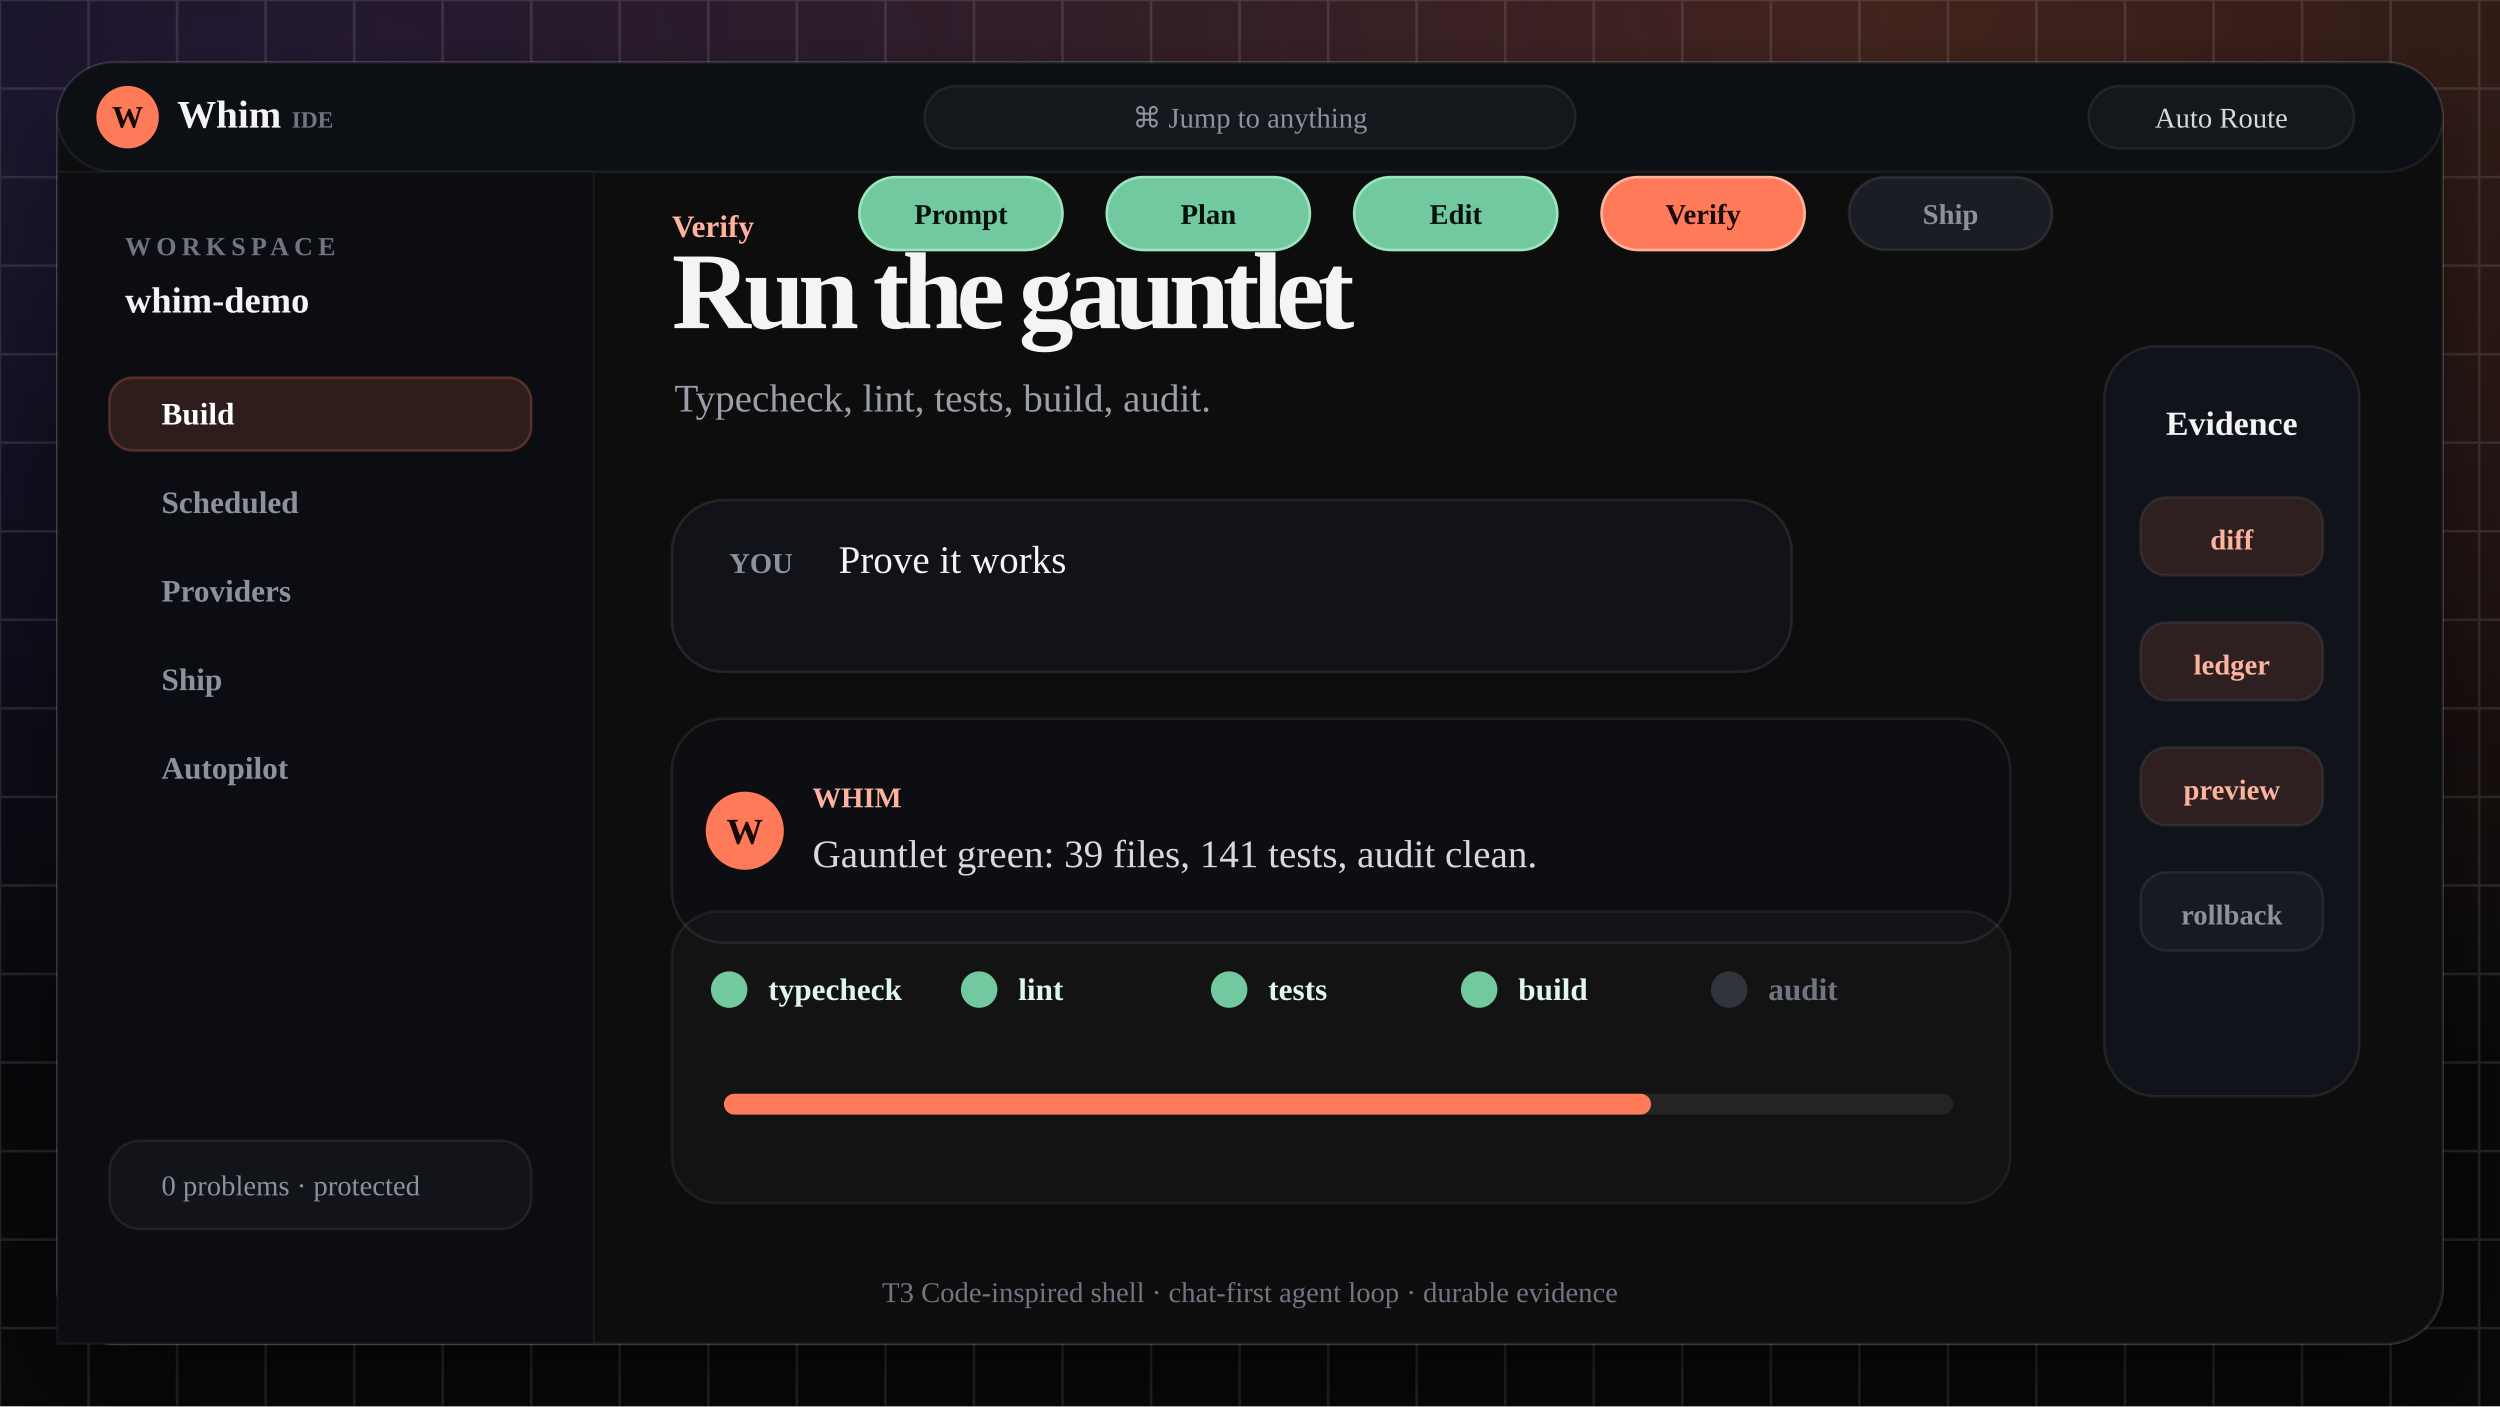
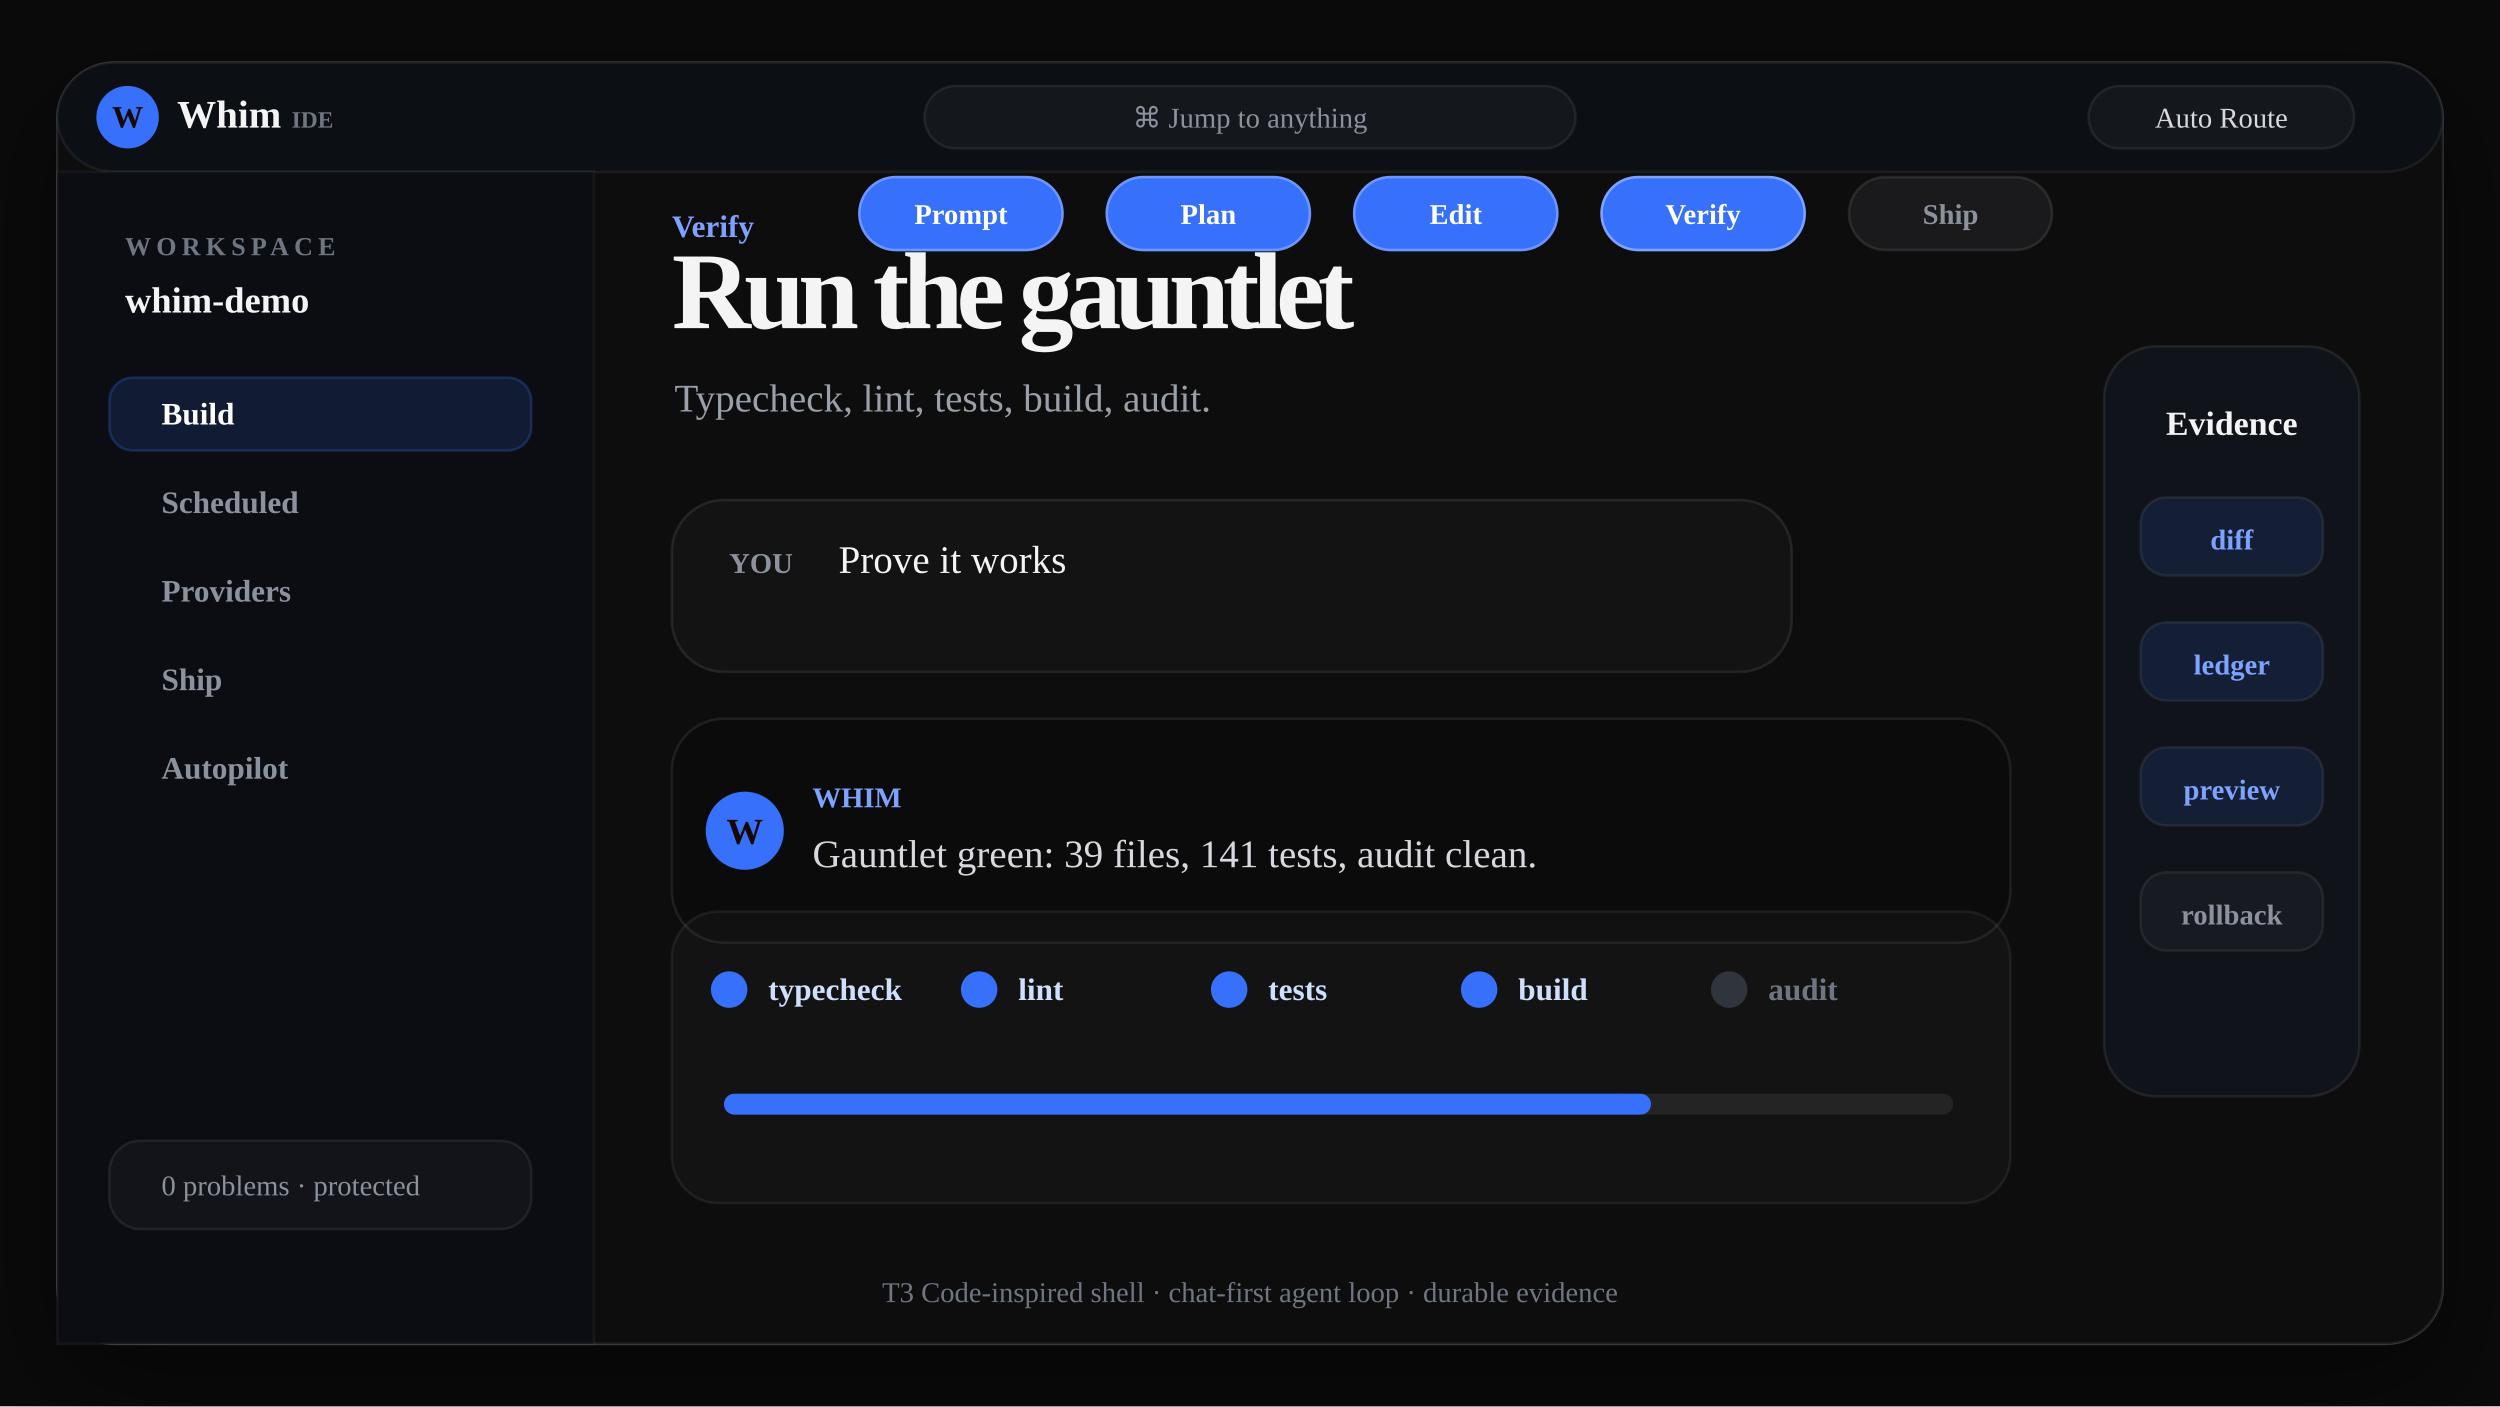
<svg xmlns="http://www.w3.org/2000/svg" width="960" height="540" viewBox="0 0 960 540" role="img" aria-label="Whim T3 Code inspired shell screenshot">
  <defs>
-     <radialGradient id="warm" cx="75%" cy="0%" r="80%">
-       <stop stop-color="#ff7a59" stop-opacity=".24" />
-       <stop offset="1" stop-color="#ff7a59" stop-opacity="0" />
-     </radialGradient>
-     <radialGradient id="violet" cx="8%" cy="8%" r="70%">
-       <stop stop-color="#7d5cff" stop-opacity=".16" />
-       <stop offset="1" stop-color="#7d5cff" stop-opacity="0" />
-     </radialGradient>
    <filter id="shadow">
      <feDropShadow dx="0" dy="16" stdDeviation="18" flood-color="#000" flood-opacity=".42" />
    </filter>
  </defs>
-   <rect width="960" height="540" fill="#07080a" />
-   <rect width="960" height="540" fill="url(#warm)" />
-   <rect width="960" height="540" fill="url(#violet)" />
-   <g opacity=".11" stroke="#fff" stroke-width="1">
+   <rect width="960" height="540" fill="#0a0a0a" />
+   <g opacity=".0" stroke="#fff" stroke-width="1">
    <path d="M0 0V540" />
    <path d="M34 0V540" />
    <path d="M68 0V540" />
    <path d="M102 0V540" />
    <path d="M136 0V540" />
    <path d="M170 0V540" />
    <path d="M204 0V540" />
    <path d="M238 0V540" />
    <path d="M272 0V540" />
    <path d="M306 0V540" />
    <path d="M340 0V540" />
    <path d="M374 0V540" />
    <path d="M408 0V540" />
    <path d="M442 0V540" />
    <path d="M476 0V540" />
    <path d="M510 0V540" />
    <path d="M544 0V540" />
    <path d="M578 0V540" />
    <path d="M612 0V540" />
    <path d="M646 0V540" />
    <path d="M680 0V540" />
    <path d="M714 0V540" />
    <path d="M748 0V540" />
    <path d="M782 0V540" />
    <path d="M816 0V540" />
    <path d="M850 0V540" />
    <path d="M884 0V540" />
    <path d="M918 0V540" />
    <path d="M952 0V540" />
    <path d="M0 0H960" />
    <path d="M0 34H960" />
    <path d="M0 68H960" />
    <path d="M0 102H960" />
    <path d="M0 136H960" />
    <path d="M0 170H960" />
    <path d="M0 204H960" />
    <path d="M0 238H960" />
    <path d="M0 272H960" />
    <path d="M0 306H960" />
    <path d="M0 340H960" />
    <path d="M0 374H960" />
    <path d="M0 408H960" />
    <path d="M0 442H960" />
    <path d="M0 476H960" />
    <path d="M0 510H960" />
  </g>
  <rect x="22" y="24" width="916" height="492" rx="22" fill="#090b0f" stroke="#ffffff16" filter="url(#shadow)" />
  <rect x="22" y="24" width="916" height="42" rx="22" fill="#0c0f14" stroke="#ffffff0f" />
-   <circle cx="49" cy="45" r="12" fill="#ff7a59" />
+   <circle cx="49" cy="45" r="12" fill="#3670fb" />
  <text x="49" y="49" text-anchor="middle" fill="#160805" font-size="12" font-weight="800">W</text>
  <text x="68" y="49" fill="#f4f4f5" font-size="15" font-weight="750">Whim</text>
  <text x="112" y="49" fill="#6f7682" font-size="9" font-weight="700">IDE</text>
  <rect x="355" y="33" width="250" height="24" rx="12" fill="#ffffff08" stroke="#ffffff12" />
  <text x="480" y="49" text-anchor="middle" fill="#8b919d" font-size="11">⌘ Jump to anything</text>
  <rect x="802" y="33" width="102" height="24" rx="12" fill="#ffffff08" stroke="#ffffff12" />
  <text x="853" y="49" text-anchor="middle" fill="#d7d9df" font-size="11">Auto Route</text>
  <rect x="22" y="66" width="206" height="450" fill="#0b0d12" stroke="#ffffff0b" />
  <text x="48" y="98" fill="#6f7682" font-size="10" font-weight="700" letter-spacing="2">WORKSPACE</text>
  <text x="48" y="120" fill="#f4f4f5" font-size="14" font-weight="700">whim-demo</text>
-   <rect x="42" y="145" width="162" height="28" rx="9" fill="#ff7a5926" stroke="#ff7a5940" />
+   <rect x="42" y="145" width="162" height="28" rx="9" fill="#3670fb26" stroke="#3670fb40" />
  <text x="62" y="163" fill="#fff" font-size="12" font-weight="650">Build</text>
  <rect x="42" y="179" width="162" height="28" rx="9" fill="transparent" stroke="transparent" />
  <text x="62" y="197" fill="#8b919d" font-size="12" font-weight="650">Scheduled</text>
  <rect x="42" y="213" width="162" height="28" rx="9" fill="transparent" stroke="transparent" />
  <text x="62" y="231" fill="#8b919d" font-size="12" font-weight="650">Providers</text>
  <rect x="42" y="247" width="162" height="28" rx="9" fill="transparent" stroke="transparent" />
  <text x="62" y="265" fill="#8b919d" font-size="12" font-weight="650">Ship</text>
  <rect x="42" y="281" width="162" height="28" rx="9" fill="transparent" stroke="transparent" />
  <text x="62" y="299" fill="#8b919d" font-size="12" font-weight="650">Autopilot</text>
  <rect x="42" y="438" width="162" height="34" rx="12" fill="#ffffff07" stroke="#ffffff12" />
  <text x="62" y="459" fill="#8b919d" font-size="11">0 problems · protected</text>
  <g>
    <g>
-       <rect x="330" y="68" width="78" height="28" rx="14" fill="#72c99f" stroke="#9ae6bf" />
-       <text x="369" y="86" text-anchor="middle" fill="#07110c" font-size="11" font-weight="700">Prompt</text>
+       <rect x="330" y="68" width="78" height="28" rx="14" fill="#3670fb" stroke="#6d95fd" />
+       <text x="369" y="86" text-anchor="middle" fill="#ffffff" font-size="11" font-weight="700">Prompt</text>
    </g>
    <g>
-       <rect x="425" y="68" width="78" height="28" rx="14" fill="#72c99f" stroke="#9ae6bf" />
-       <text x="464" y="86" text-anchor="middle" fill="#07110c" font-size="11" font-weight="700">Plan</text>
+       <rect x="425" y="68" width="78" height="28" rx="14" fill="#3670fb" stroke="#6d95fd" />
+       <text x="464" y="86" text-anchor="middle" fill="#ffffff" font-size="11" font-weight="700">Plan</text>
    </g>
    <g>
-       <rect x="520" y="68" width="78" height="28" rx="14" fill="#72c99f" stroke="#9ae6bf" />
-       <text x="559" y="86" text-anchor="middle" fill="#07110c" font-size="11" font-weight="700">Edit</text>
+       <rect x="520" y="68" width="78" height="28" rx="14" fill="#3670fb" stroke="#6d95fd" />
+       <text x="559" y="86" text-anchor="middle" fill="#ffffff" font-size="11" font-weight="700">Edit</text>
    </g>
    <g>
-       <rect x="615" y="68" width="78" height="28" rx="14" fill="#ff7a59" stroke="#ffb39f" />
-       <text x="654" y="86" text-anchor="middle" fill="#170b07" font-size="11" font-weight="700">Verify</text>
+       <rect x="615" y="68" width="78" height="28" rx="14" fill="#3670fb" stroke="#7ea2ff" />
+       <text x="654" y="86" text-anchor="middle" fill="#ffffff" font-size="11" font-weight="700">Verify</text>
    </g>
    <g>
-       <rect x="710" y="68" width="78" height="28" rx="14" fill="#1a1d24" stroke="#ffffff18" />
+       <rect x="710" y="68" width="78" height="28" rx="14" fill="#1a1a1c" stroke="#ffffff18" />
      <text x="749" y="86" text-anchor="middle" fill="#8b919d" font-size="11" font-weight="700">Ship</text>
    </g>
  </g>
-   <text x="258" y="91" fill="#ffb39f" font-size="12" font-weight="800">Verify</text>
+   <text x="258" y="91" fill="#7ea2ff" font-size="12" font-weight="800">Verify</text>
  <g transform="translate(258 126)">
    <text x="0" y="0" fill="#f4f4f5" font-size="42" font-weight="780" letter-spacing="-2.6">Run the gauntlet</text>
    <text x="1" y="32" fill="#9aa0aa" font-size="15">Typecheck, lint, tests, build, audit.</text>
-     <rect x="0" y="66" width="430" height="66" rx="20" fill="#12151bcc" stroke="#ffffff16" />
+     <rect x="0" y="66" width="430" height="66" rx="20" fill="#141416cc" stroke="#ffffff16" />
    <text x="22" y="94" fill="#8b919d" font-size="11" font-weight="700">YOU</text>
    <text x="64" y="94" fill="#f4f4f5" font-size="15">Prove it works</text>
-     <rect x="0" y="150" width="514" height="86" rx="20" fill="#0d0f13e8" stroke="#ffffff14" />
-     <circle cx="28" cy="193" r="15" fill="#ff7a59" />
+     <rect x="0" y="150" width="514" height="86" rx="20" fill="#0c0c0de8" stroke="#ffffff14" />
+     <circle cx="28" cy="193" r="15" fill="#3670fb" />
    <text x="28" y="198" text-anchor="middle" fill="#160805" font-size="14" font-weight="800">W</text>
-     <text x="54" y="184" fill="#ffb39f" font-size="11" font-weight="800">WHIM</text>
+     <text x="54" y="184" fill="#7ea2ff" font-size="11" font-weight="800">WHIM</text>
    <text x="54" y="207" fill="#d7d9df" font-size="15">Gauntlet green: 39 files, 141 tests, audit clean.</text>
    <rect x="0" y="224" width="514" height="112" rx="18" fill="#ffffff06" stroke="#ffffff10" />
    <g transform="translate(22 254)">
-       <circle cx="0" cy="0" r="7" fill="#72c99f" />
-       <text x="15" y="4" fill="#dff8eb" font-size="12" font-weight="650">typecheck</text>
+       <circle cx="0" cy="0" r="7" fill="#3670fb" />
+       <text x="15" y="4" fill="#cfe0ff" font-size="12" font-weight="650">typecheck</text>
    </g>
    <g transform="translate(118 254)">
-       <circle cx="0" cy="0" r="7" fill="#72c99f" />
-       <text x="15" y="4" fill="#dff8eb" font-size="12" font-weight="650">lint</text>
+       <circle cx="0" cy="0" r="7" fill="#3670fb" />
+       <text x="15" y="4" fill="#cfe0ff" font-size="12" font-weight="650">lint</text>
    </g>
    <g transform="translate(214 254)">
-       <circle cx="0" cy="0" r="7" fill="#72c99f" />
-       <text x="15" y="4" fill="#dff8eb" font-size="12" font-weight="650">tests</text>
+       <circle cx="0" cy="0" r="7" fill="#3670fb" />
+       <text x="15" y="4" fill="#cfe0ff" font-size="12" font-weight="650">tests</text>
    </g>
    <g transform="translate(310 254)">
-       <circle cx="0" cy="0" r="7" fill="#72c99f" />
-       <text x="15" y="4" fill="#dff8eb" font-size="12" font-weight="650">build</text>
+       <circle cx="0" cy="0" r="7" fill="#3670fb" />
+       <text x="15" y="4" fill="#cfe0ff" font-size="12" font-weight="650">build</text>
    </g>
    <g transform="translate(406 254)">
      <circle cx="0" cy="0" r="7" fill="#30343d" />
      <text x="15" y="4" fill="#6f7682" font-size="12" font-weight="650">audit</text>
    </g>
    <path d="M24 298H488" stroke="#ffffff12" stroke-width="8" stroke-linecap="round" />
-     <path d="M24 298H372" stroke="#ff7a59" stroke-width="8" stroke-linecap="round" />
+     <path d="M24 298H372" stroke="#3670fb" stroke-width="8" stroke-linecap="round" />
  </g>
  <g transform="translate(808 133)">
    <rect x="0" y="0" width="98" height="288" rx="20" fill="#101319" stroke="#ffffff14" />
    <text x="49" y="34" text-anchor="middle" fill="#f4f4f5" font-size="13" font-weight="800">Evidence</text>
-     <rect x="14" y="58" width="70" height="30" rx="10" fill="#ff7a5920" stroke="#ffffff12" />
-     <text x="49" y="78" text-anchor="middle" fill="#ffb39f" font-size="11" font-weight="700">diff</text>
-     <rect x="14" y="106" width="70" height="30" rx="10" fill="#ff7a5920" stroke="#ffffff12" />
-     <text x="49" y="126" text-anchor="middle" fill="#ffb39f" font-size="11" font-weight="700">ledger</text>
-     <rect x="14" y="154" width="70" height="30" rx="10" fill="#ff7a5920" stroke="#ffffff12" />
-     <text x="49" y="174" text-anchor="middle" fill="#ffb39f" font-size="11" font-weight="700">preview</text>
+     <rect x="14" y="58" width="70" height="30" rx="10" fill="#3670fb20" stroke="#ffffff12" />
+     <text x="49" y="78" text-anchor="middle" fill="#7ea2ff" font-size="11" font-weight="700">diff</text>
+     <rect x="14" y="106" width="70" height="30" rx="10" fill="#3670fb20" stroke="#ffffff12" />
+     <text x="49" y="126" text-anchor="middle" fill="#7ea2ff" font-size="11" font-weight="700">ledger</text>
+     <rect x="14" y="154" width="70" height="30" rx="10" fill="#3670fb20" stroke="#ffffff12" />
+     <text x="49" y="174" text-anchor="middle" fill="#7ea2ff" font-size="11" font-weight="700">preview</text>
    <rect x="14" y="202" width="70" height="30" rx="10" fill="#ffffff08" stroke="#ffffff12" />
    <text x="49" y="222" text-anchor="middle" fill="#8b919d" font-size="11" font-weight="700">rollback</text>
  </g>
  <text x="480" y="500" text-anchor="middle" fill="#6f7682" font-size="11">T3 Code-inspired shell · chat-first agent loop · durable evidence</text>
</svg>
